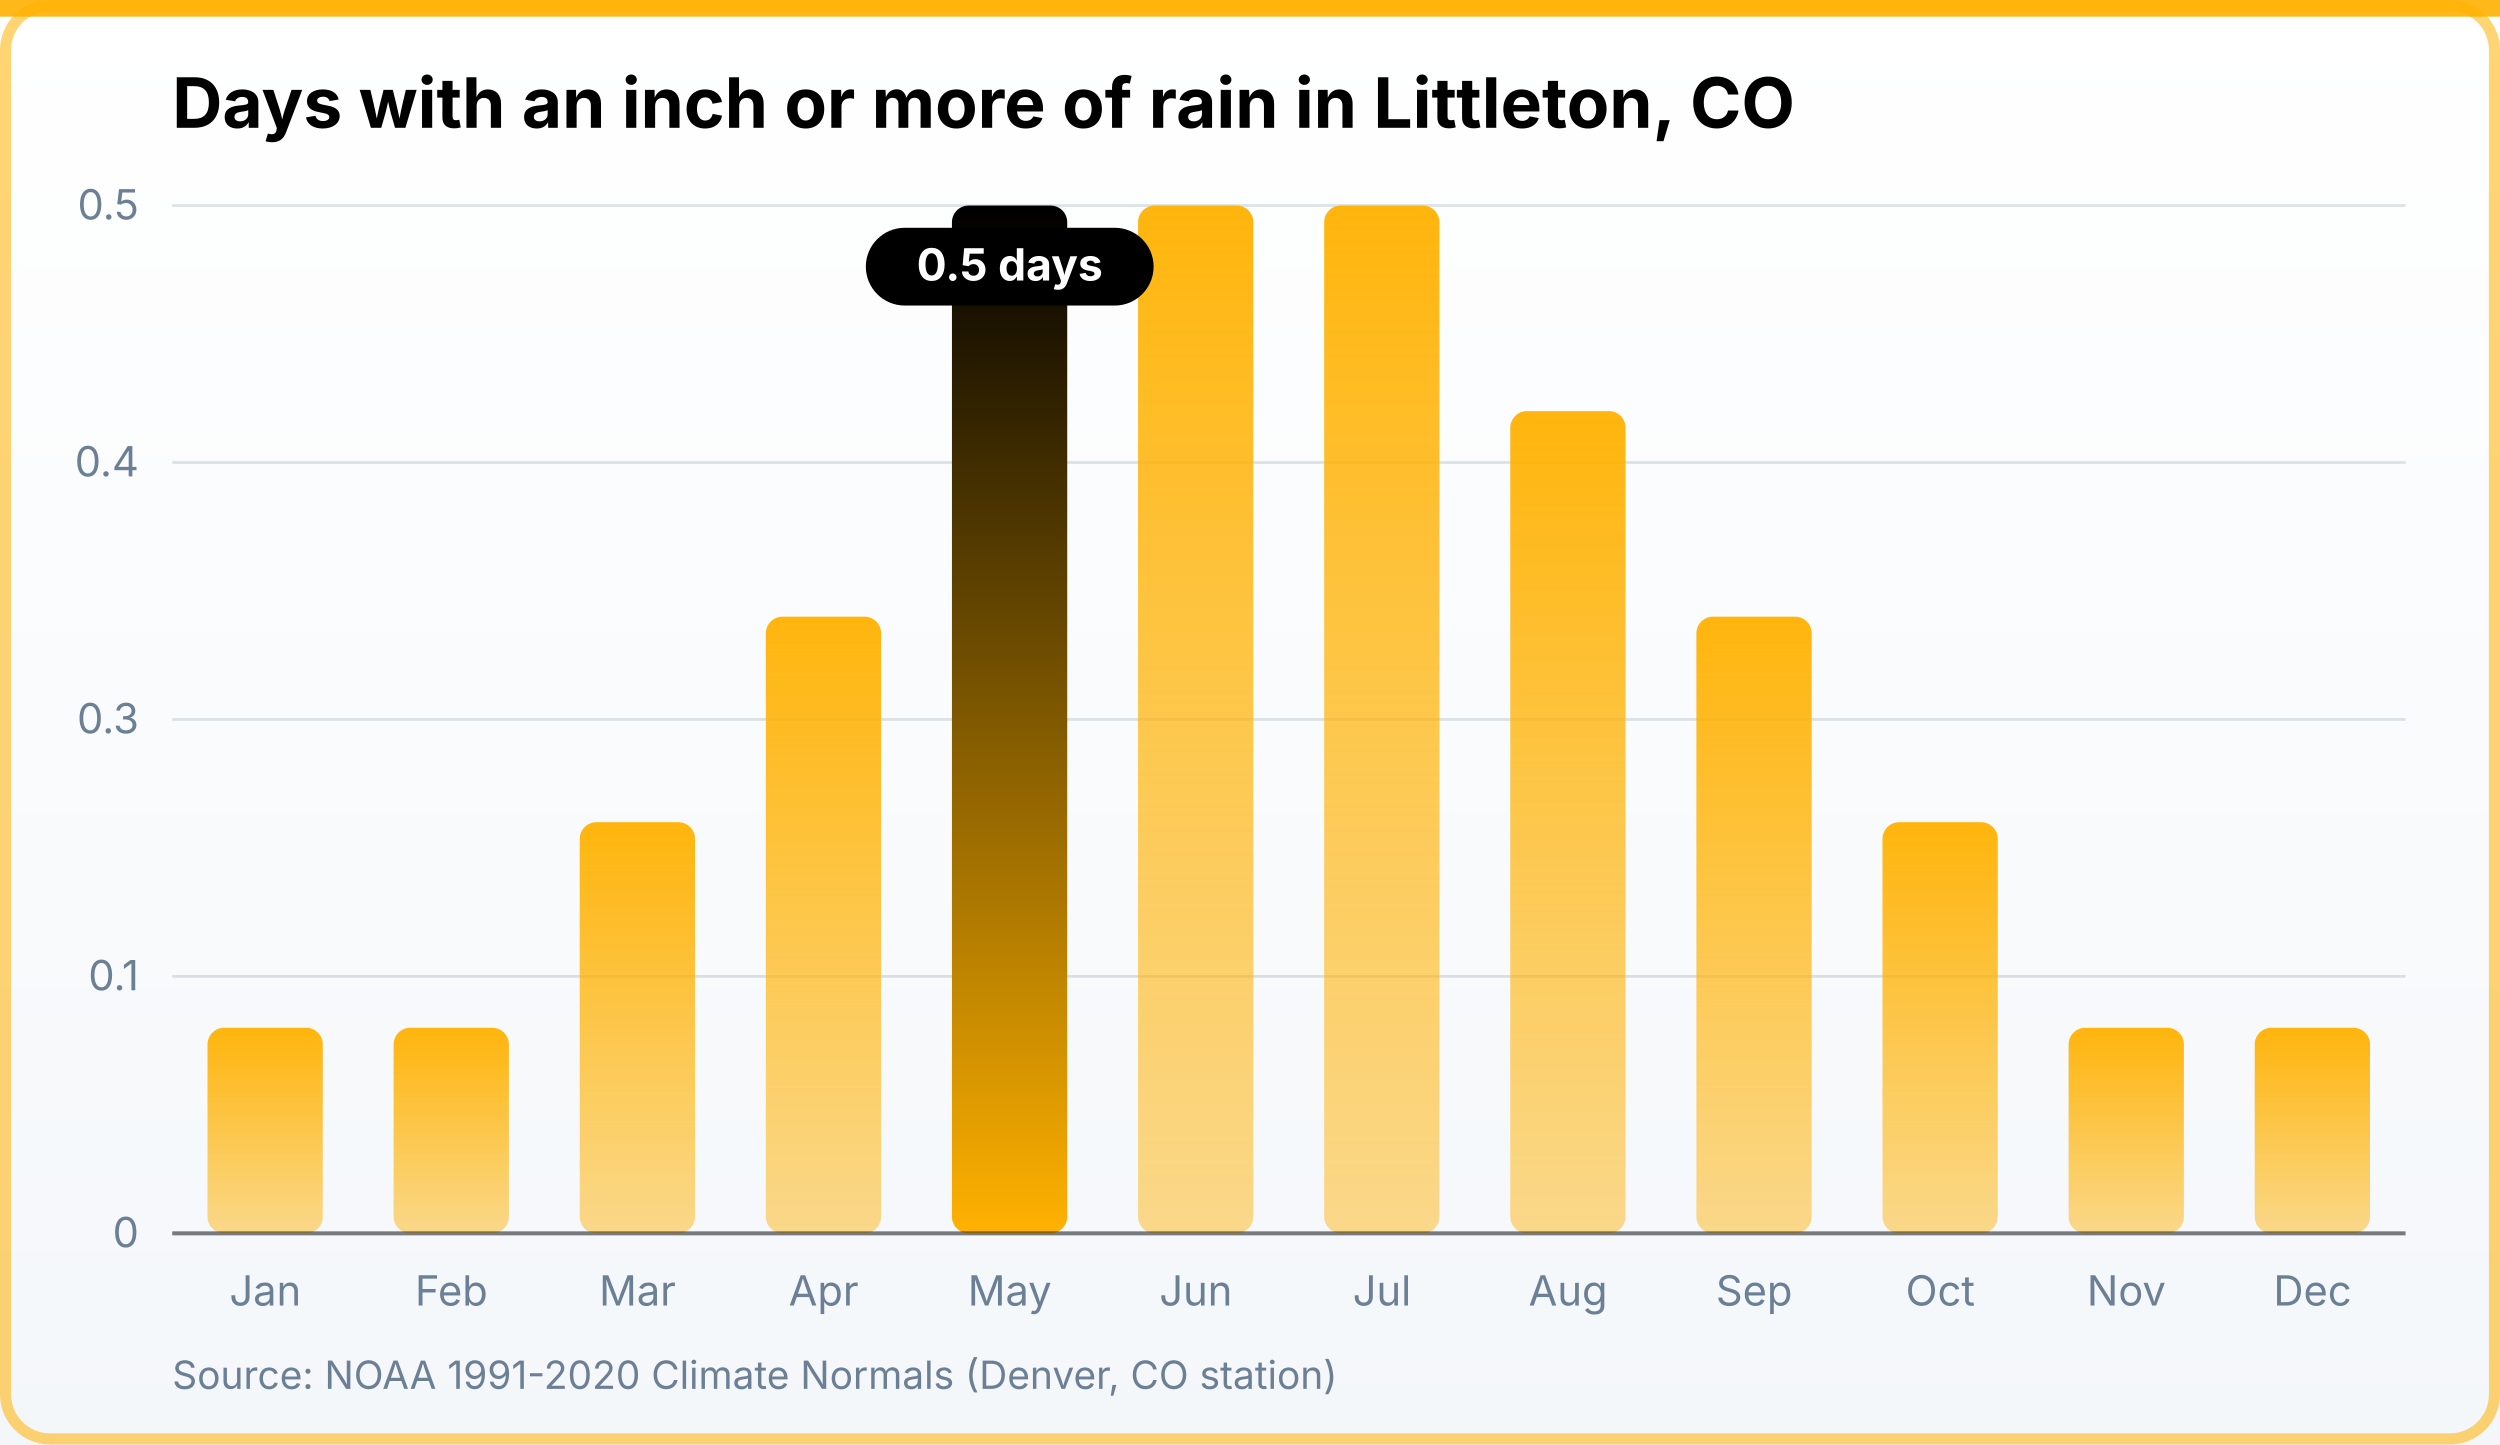
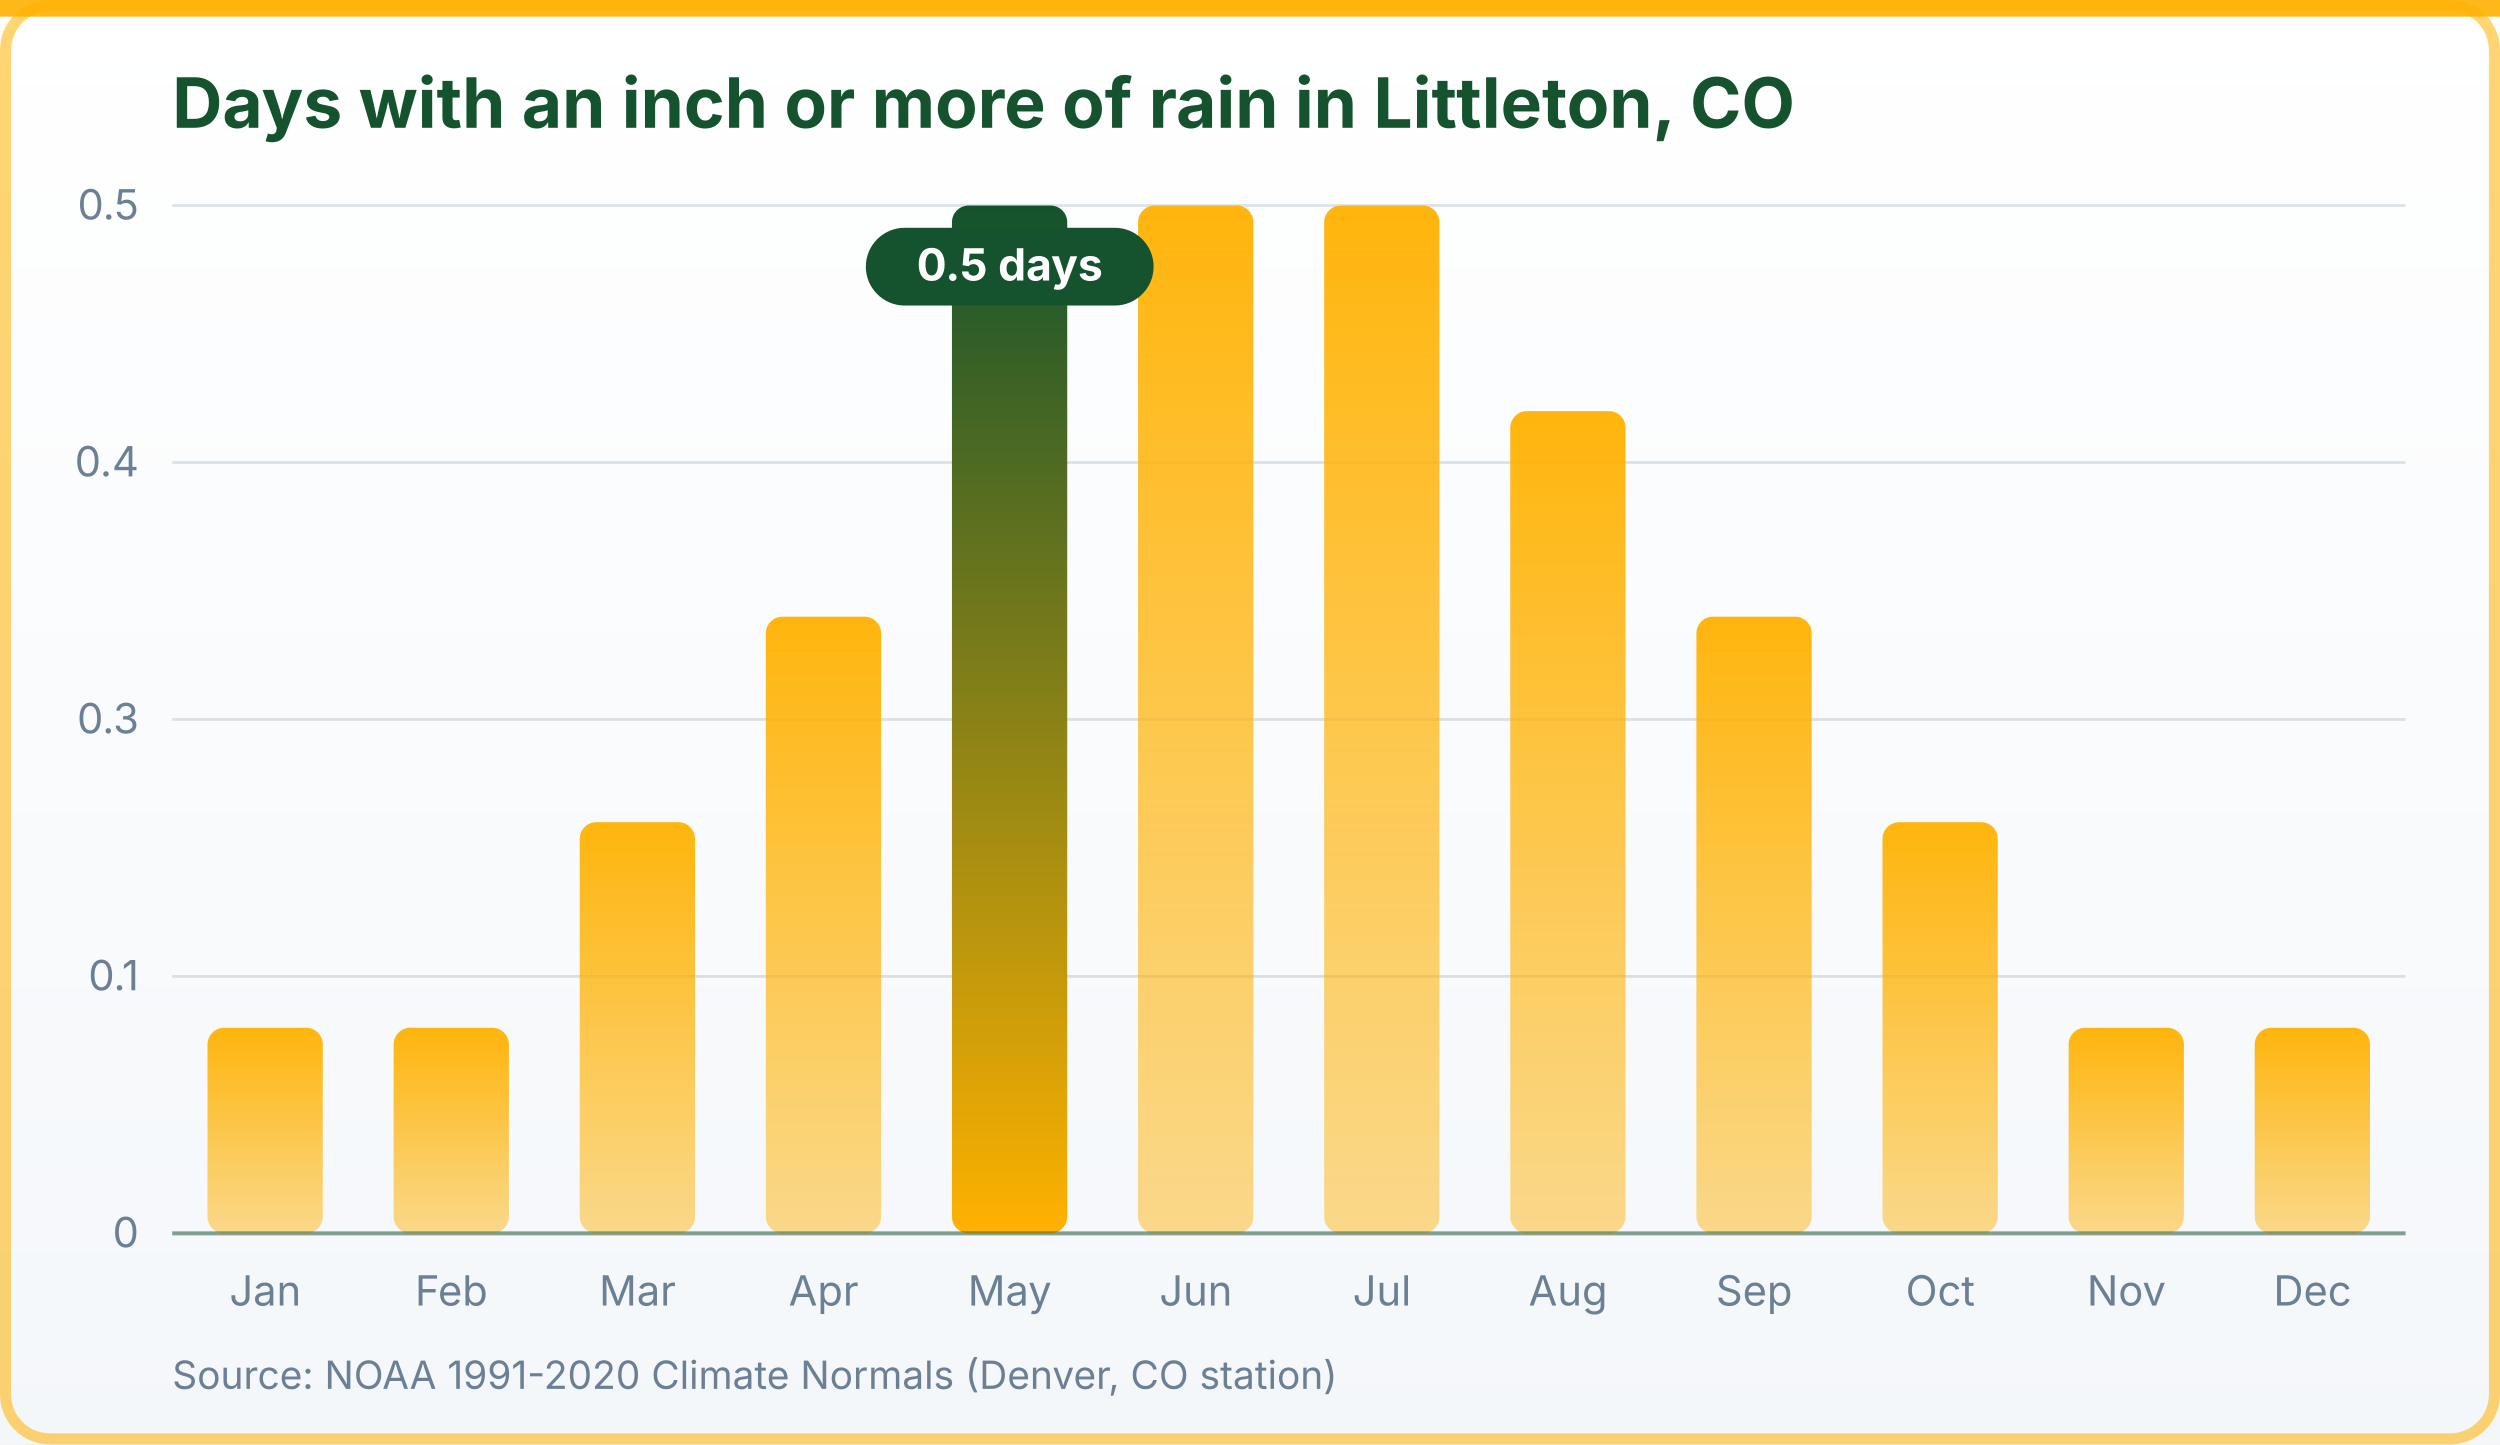
<svg xmlns="http://www.w3.org/2000/svg" viewBox="0 0 900 520" width="900" height="520" role="img">
  <defs>
    <linearGradient id="cbg" x1="0" y1="0" x2="0" y2="1">
      <stop offset="0" stop-color="#ffffff" />
      <stop offset="1" stop-color="#f4f7fa" />
    </linearGradient>
    <linearGradient id="barg" x1="0" y1="0" x2="0" y2="1">
      <stop offset="0" stop-color="#FFB100" stop-opacity=".95" />
      <stop offset="1" stop-color="#FFB100" stop-opacity=".45" />
    </linearGradient>
    <linearGradient id="barp" x1="0" y1="0" x2="0" y2="1">
-       <stop offset="0" stop-color="#000000" />
+       <stop offset="0" stop-color="#14532D" />
      <stop offset="1" stop-color="#FFB100" />
    </linearGradient>
  </defs>
  <rect width="900" height="520" fill="url(#cbg)" />
  <rect x="0" y="0" width="900" height="6" fill="#FFB100" fill-opacity=".9" />
-   <text x="62" y="46" font-family="system-ui,-apple-system,Segoe UI,sans-serif" font-size="25" font-weight="700" fill="#000000">Days with an inch or more of rain in Littleton, CO</text>
+   <text x="62" y="46" font-family="system-ui,-apple-system,Segoe UI,sans-serif" font-size="25" font-weight="700" fill="#14532D">Days with an inch or more of rain in Littleton, CO</text>
  <line x1="62" y1="444" x2="866" y2="444" stroke="#6b7f95" stroke-opacity=".22" stroke-width="1" />
  <text x="50" y="449" text-anchor="end" font-family="system-ui,-apple-system,Segoe UI,sans-serif" font-size="15" fill="#6b7f95">0</text>
  <line x1="62" y1="351.5" x2="866" y2="351.5" stroke="#6b7f95" stroke-opacity=".22" stroke-width="1" />
  <text x="50" y="356.5" text-anchor="end" font-family="system-ui,-apple-system,Segoe UI,sans-serif" font-size="15" fill="#6b7f95">0.1</text>
  <line x1="62" y1="259" x2="866" y2="259" stroke="#6b7f95" stroke-opacity=".22" stroke-width="1" />
  <text x="50" y="264" text-anchor="end" font-family="system-ui,-apple-system,Segoe UI,sans-serif" font-size="15" fill="#6b7f95">0.3</text>
  <line x1="62" y1="166.5" x2="866" y2="166.5" stroke="#6b7f95" stroke-opacity=".22" stroke-width="1" />
  <text x="50" y="171.5" text-anchor="end" font-family="system-ui,-apple-system,Segoe UI,sans-serif" font-size="15" fill="#6b7f95">0.4</text>
  <line x1="62" y1="74" x2="866" y2="74" stroke="#6b7f95" stroke-opacity=".22" stroke-width="1" />
  <text x="50" y="79" text-anchor="end" font-family="system-ui,-apple-system,Segoe UI,sans-serif" font-size="15" fill="#6b7f95">0.5</text>
  <rect x="74.7" y="370" width="41.5" height="74" rx="6" fill="url(#barg)" />
  <text x="95.5" y="470" text-anchor="middle" font-family="system-ui,-apple-system,Segoe UI,sans-serif" font-size="15" fill="#6b7f95">Jan</text>
  <rect x="141.7" y="370" width="41.5" height="74" rx="6" fill="url(#barg)" />
  <text x="162.5" y="470" text-anchor="middle" font-family="system-ui,-apple-system,Segoe UI,sans-serif" font-size="15" fill="#6b7f95">Feb</text>
  <rect x="208.7" y="296" width="41.5" height="148" rx="6" fill="url(#barg)" />
  <text x="229.5" y="470" text-anchor="middle" font-family="system-ui,-apple-system,Segoe UI,sans-serif" font-size="15" fill="#6b7f95">Mar</text>
  <rect x="275.7" y="222" width="41.5" height="222" rx="6" fill="url(#barg)" />
  <text x="296.5" y="470" text-anchor="middle" font-family="system-ui,-apple-system,Segoe UI,sans-serif" font-size="15" fill="#6b7f95">Apr</text>
  <rect x="342.7" y="74" width="41.5" height="370" rx="6" fill="url(#barp)" />
  <text x="363.5" y="470" text-anchor="middle" font-family="system-ui,-apple-system,Segoe UI,sans-serif" font-size="15" fill="#6b7f95">May</text>
  <rect x="409.7" y="74" width="41.5" height="370" rx="6" fill="url(#barg)" />
  <text x="430.5" y="470" text-anchor="middle" font-family="system-ui,-apple-system,Segoe UI,sans-serif" font-size="15" fill="#6b7f95">Jun</text>
  <rect x="476.7" y="74" width="41.5" height="370" rx="6" fill="url(#barg)" />
  <text x="497.5" y="470" text-anchor="middle" font-family="system-ui,-apple-system,Segoe UI,sans-serif" font-size="15" fill="#6b7f95">Jul</text>
  <rect x="543.7" y="148" width="41.5" height="296" rx="6" fill="url(#barg)" />
  <text x="564.5" y="470" text-anchor="middle" font-family="system-ui,-apple-system,Segoe UI,sans-serif" font-size="15" fill="#6b7f95">Aug</text>
  <rect x="610.7" y="222" width="41.5" height="222" rx="6" fill="url(#barg)" />
  <text x="631.5" y="470" text-anchor="middle" font-family="system-ui,-apple-system,Segoe UI,sans-serif" font-size="15" fill="#6b7f95">Sep</text>
  <rect x="677.7" y="296" width="41.5" height="148" rx="6" fill="url(#barg)" />
  <text x="698.5" y="470" text-anchor="middle" font-family="system-ui,-apple-system,Segoe UI,sans-serif" font-size="15" fill="#6b7f95">Oct</text>
  <rect x="744.7" y="370" width="41.5" height="74" rx="6" fill="url(#barg)" />
  <text x="765.5" y="470" text-anchor="middle" font-family="system-ui,-apple-system,Segoe UI,sans-serif" font-size="15" fill="#6b7f95">Nov</text>
  <rect x="811.7" y="370" width="41.5" height="74" rx="6" fill="url(#barg)" />
  <text x="832.5" y="470" text-anchor="middle" font-family="system-ui,-apple-system,Segoe UI,sans-serif" font-size="15" fill="#6b7f95">Dec</text>
-   <rect x="311.7" y="82" width="103.6" height="28" rx="14" fill="#000000" />
+   <rect x="311.7" y="82" width="103.6" height="28" rx="14" fill="#14532D" />
  <text x="363.5" y="101" text-anchor="middle" font-family="system-ui,-apple-system,Segoe UI,sans-serif" font-size="16" font-weight="700" fill="#ffffff">0.5 days</text>
-   <line x1="62" y1="444" x2="866" y2="444" stroke="#000000" stroke-opacity=".45" stroke-width="1.5" />
+   <line x1="62" y1="444" x2="866" y2="444" stroke="#14532D" stroke-opacity=".45" stroke-width="1.5" />
  <text x="62" y="500" font-family="system-ui,-apple-system,Segoe UI,sans-serif" font-size="14" fill="#6b7f95">Source: NOAA 1991-2020 Climate Normals (Denver, CO station)</text>
  <rect x="2" y="2" width="896" height="516" rx="16" fill="none" stroke="#FFB100" stroke-opacity=".55" stroke-width="4" />
</svg>
